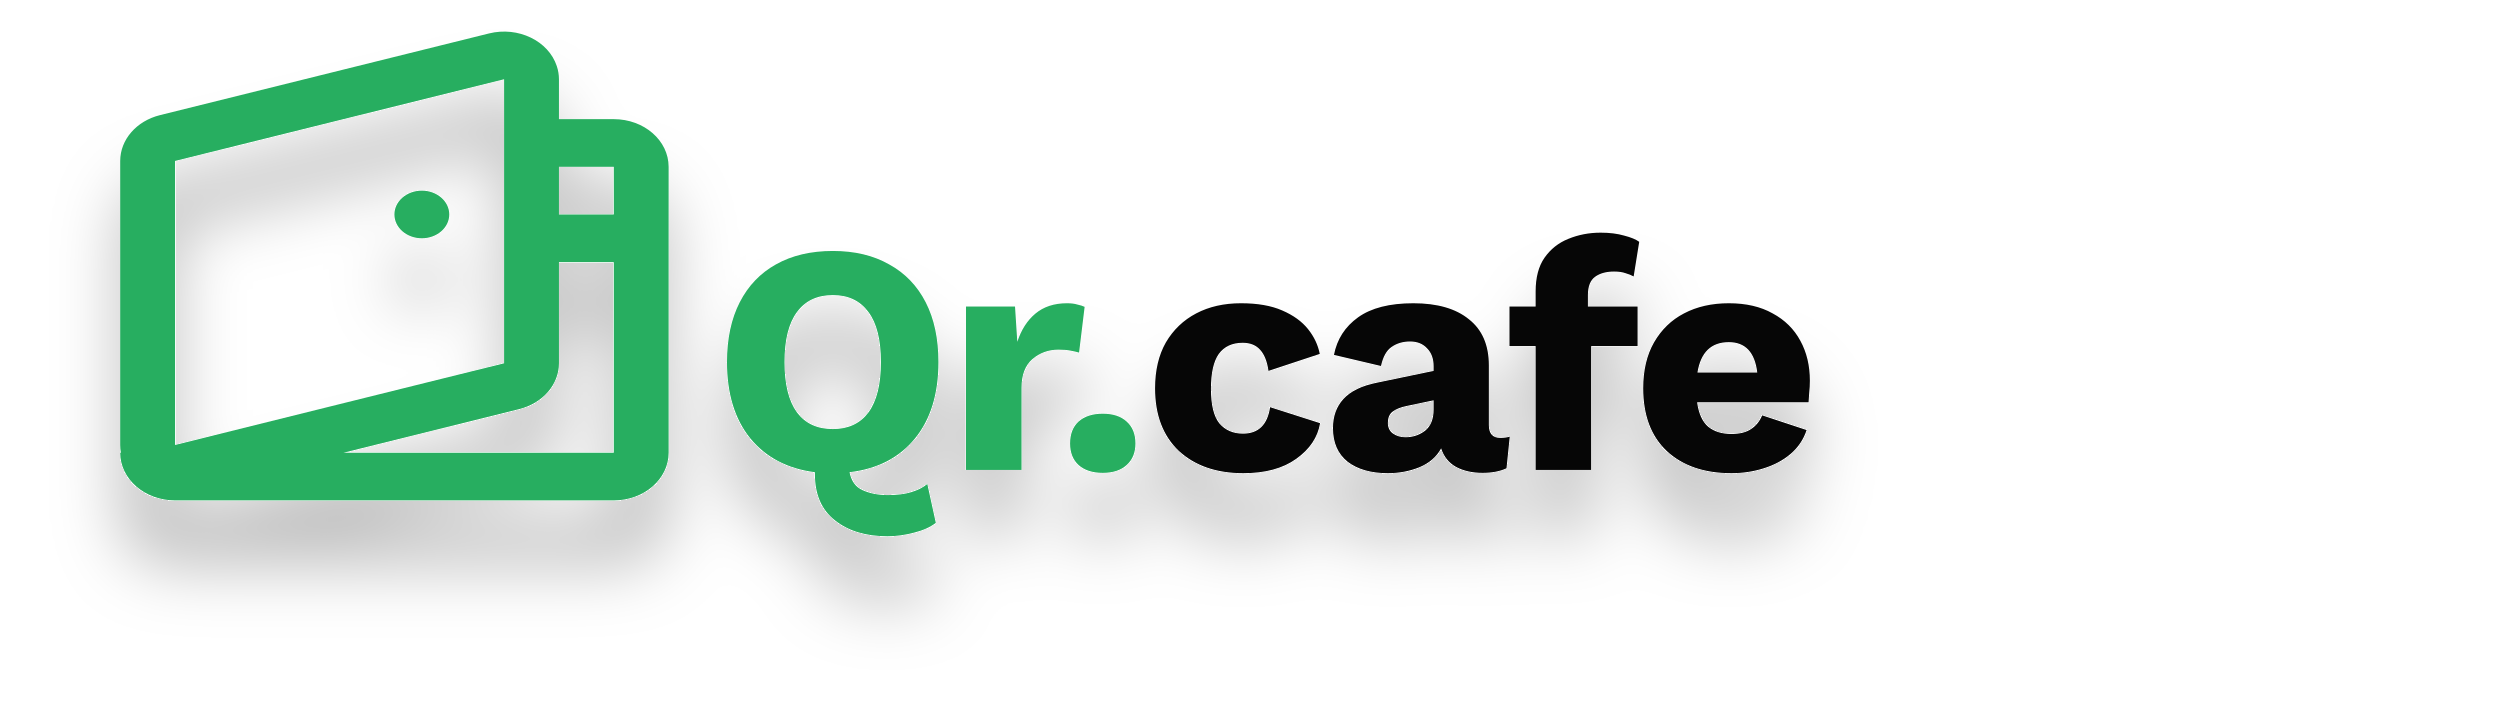
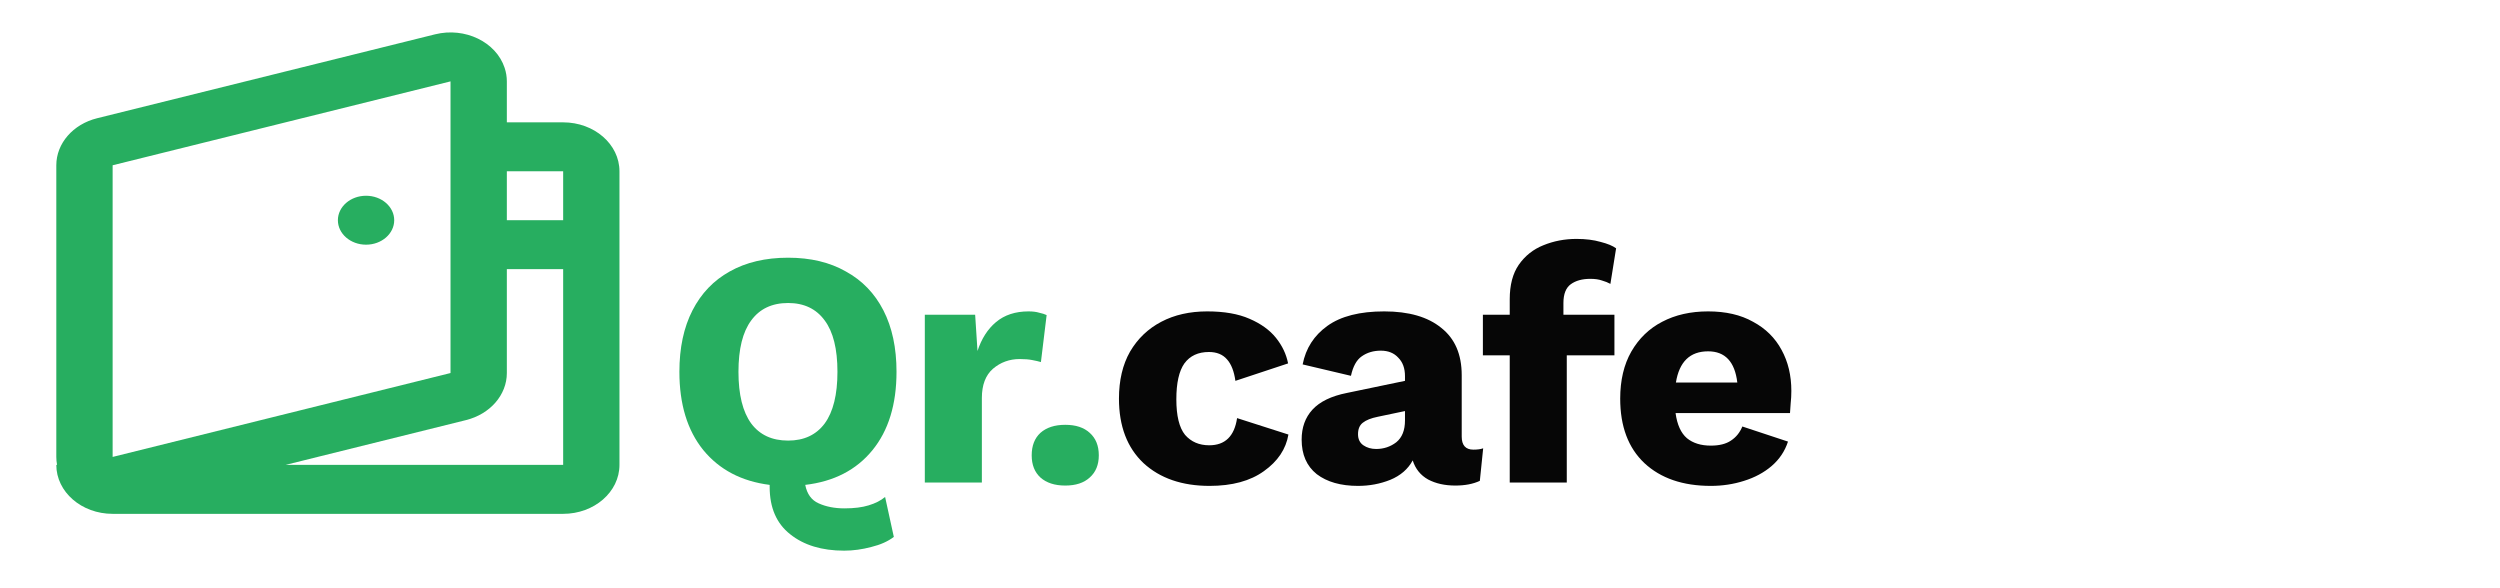
- <svg xmlns="http://www.w3.org/2000/svg" width="153" height="43" viewBox="0 0 153 43" fill="none">
-   <g filter="url(#filter0_d)">
-     <path d="M54.312 32.819C52.979 32.819 51.906 32.492 51.092 31.839C50.279 31.199 49.872 30.259 49.872 29.019C49.872 28.979 49.872 28.939 49.872 28.899C48.192 28.686 46.872 27.992 45.912 26.819C44.965 25.645 44.492 24.092 44.492 22.159C44.492 20.732 44.752 19.512 45.272 18.499C45.792 17.485 46.532 16.712 47.492 16.179C48.465 15.632 49.626 15.359 50.972 15.359C52.306 15.359 53.452 15.632 54.412 16.179C55.386 16.712 56.132 17.485 56.652 18.499C57.172 19.512 57.432 20.732 57.432 22.159C57.432 24.105 56.952 25.666 55.992 26.839C55.032 28.012 53.699 28.699 51.992 28.899C52.099 29.445 52.365 29.812 52.792 29.999C53.232 30.199 53.745 30.299 54.332 30.299C54.906 30.299 55.386 30.239 55.772 30.119C56.172 29.999 56.499 29.832 56.752 29.619L57.272 31.999C56.925 32.266 56.479 32.465 55.932 32.599C55.386 32.745 54.846 32.819 54.312 32.819ZM50.972 18.059C50.012 18.059 49.279 18.405 48.772 19.099C48.266 19.779 48.012 20.799 48.012 22.159C48.012 23.519 48.266 24.546 48.772 25.239C49.279 25.919 50.012 26.259 50.972 26.259C51.919 26.259 52.645 25.919 53.152 25.239C53.659 24.546 53.912 23.519 53.912 22.159C53.912 20.799 53.659 19.779 53.152 19.099C52.645 18.405 51.919 18.059 50.972 18.059ZM59.119 28.759V18.759H62.119L62.259 20.919C62.499 20.186 62.866 19.612 63.359 19.199C63.866 18.772 64.513 18.559 65.299 18.559C65.552 18.559 65.766 18.585 65.939 18.639C66.126 18.679 66.272 18.726 66.379 18.779L66.039 21.579C65.906 21.539 65.733 21.499 65.519 21.459C65.319 21.419 65.073 21.399 64.779 21.399C64.166 21.399 63.633 21.592 63.179 21.979C62.739 22.366 62.519 22.945 62.519 23.719V28.759H59.119ZM67.489 25.319C68.116 25.319 68.602 25.479 68.949 25.799C69.309 26.119 69.489 26.566 69.489 27.139C69.489 27.699 69.309 28.139 68.949 28.459C68.602 28.779 68.116 28.939 67.489 28.939C66.862 28.939 66.369 28.779 66.009 28.459C65.662 28.139 65.489 27.699 65.489 27.139C65.489 26.566 65.662 26.119 66.009 25.799C66.369 25.479 66.862 25.319 67.489 25.319Z" fill="#27AE60" />
-     <path d="M75.95 18.559C76.963 18.559 77.803 18.706 78.47 18.999C79.15 19.292 79.677 19.672 80.05 20.139C80.423 20.605 80.663 21.112 80.77 21.659L77.63 22.699C77.55 22.125 77.383 21.699 77.13 21.419C76.876 21.125 76.516 20.979 76.05 20.979C75.41 20.979 74.923 21.206 74.59 21.659C74.27 22.112 74.11 22.826 74.11 23.799C74.11 24.785 74.283 25.492 74.63 25.919C74.99 26.332 75.47 26.539 76.07 26.539C77.016 26.539 77.57 25.999 77.73 24.919L80.79 25.899C80.643 26.765 80.156 27.492 79.33 28.079C78.516 28.666 77.436 28.959 76.09 28.959C74.45 28.959 73.136 28.506 72.15 27.599C71.177 26.679 70.69 25.399 70.69 23.759C70.69 22.666 70.91 21.732 71.35 20.959C71.803 20.186 72.423 19.592 73.21 19.179C73.996 18.765 74.91 18.559 75.95 18.559ZM87.737 22.419C87.737 21.952 87.604 21.585 87.338 21.319C87.084 21.039 86.737 20.899 86.297 20.899C85.858 20.899 85.478 21.012 85.157 21.239C84.851 21.452 84.638 21.839 84.517 22.399L81.638 21.719C81.824 20.759 82.317 19.992 83.118 19.419C83.918 18.846 85.044 18.559 86.498 18.559C87.964 18.559 89.097 18.886 89.897 19.539C90.711 20.179 91.118 21.119 91.118 22.359V26.019C91.118 26.539 91.351 26.799 91.817 26.799C92.058 26.799 92.251 26.772 92.397 26.719L92.198 28.659C91.797 28.846 91.311 28.939 90.737 28.939C90.111 28.939 89.571 28.819 89.118 28.579C88.664 28.326 88.358 27.945 88.198 27.439C87.918 27.959 87.471 28.346 86.858 28.599C86.257 28.839 85.618 28.959 84.938 28.959C83.911 28.959 83.091 28.726 82.478 28.259C81.877 27.779 81.578 27.092 81.578 26.199C81.578 25.479 81.791 24.886 82.218 24.419C82.657 23.939 83.344 23.605 84.278 23.419L87.737 22.699V22.419ZM84.938 25.879C84.938 26.172 85.044 26.392 85.257 26.539C85.471 26.686 85.724 26.759 86.017 26.759C86.471 26.759 86.871 26.625 87.218 26.359C87.564 26.079 87.737 25.645 87.737 25.059V24.499L86.118 24.839C85.718 24.919 85.418 25.039 85.218 25.199C85.031 25.346 84.938 25.572 84.938 25.879ZM100.22 18.759V21.179H97.38V28.759H93.98V21.179H92.38V18.759H93.98V17.839C93.98 16.985 94.16 16.299 94.52 15.779C94.894 15.245 95.38 14.859 95.98 14.619C96.594 14.366 97.254 14.239 97.96 14.239C98.507 14.239 98.987 14.299 99.4 14.419C99.814 14.525 100.12 14.652 100.32 14.799L99.98 16.919C99.834 16.839 99.667 16.772 99.48 16.719C99.294 16.652 99.06 16.619 98.78 16.619C98.3 16.619 97.914 16.726 97.62 16.939C97.327 17.152 97.18 17.526 97.18 18.059V18.759H100.22ZM105.964 28.959C104.297 28.959 102.977 28.506 102.004 27.599C101.044 26.692 100.564 25.412 100.564 23.759C100.564 22.666 100.784 21.732 101.224 20.959C101.677 20.172 102.291 19.579 103.064 19.179C103.851 18.765 104.764 18.559 105.804 18.559C106.857 18.559 107.751 18.765 108.484 19.179C109.231 19.579 109.797 20.139 110.184 20.859C110.571 21.566 110.764 22.379 110.764 23.299C110.764 23.552 110.751 23.799 110.724 24.039C110.711 24.265 110.697 24.459 110.684 24.619H103.864C103.957 25.312 104.184 25.812 104.544 26.119C104.904 26.412 105.377 26.559 105.964 26.559C106.471 26.559 106.871 26.459 107.164 26.259C107.471 26.059 107.697 25.779 107.844 25.419L110.564 26.319C110.377 26.892 110.051 27.379 109.584 27.779C109.131 28.166 108.584 28.459 107.944 28.659C107.317 28.859 106.657 28.959 105.964 28.959ZM105.804 20.939C104.724 20.939 104.084 21.559 103.884 22.799H107.544C107.397 21.559 106.817 20.939 105.804 20.939Z" fill="#060606" />
-     <path fill-rule="evenodd" clip-rule="evenodd" d="M29.929 2.046C31.712 1.603 33.569 2.5 34.078 4.049C34.164 4.309 34.208 4.579 34.208 4.85V7.292H37.564C39.418 7.292 40.92 8.598 40.92 10.208V27.708C40.92 29.319 39.418 30.625 37.564 30.625H10.713C8.859 30.625 7.356 29.319 7.356 27.708H7.401C7.371 27.552 7.356 27.393 7.356 27.233V9.85C7.356 8.548 8.35 7.403 9.791 7.046L29.929 2.046ZM21.017 27.708H37.564V16.042H34.208V13.125H37.564V10.208H34.208V22.233C34.208 23.536 33.214 24.68 31.773 25.038L21.017 27.708ZM10.713 9.85V27.233L30.851 22.233V4.85L10.713 9.85ZM27.495 13.125C27.495 13.93 26.744 14.583 25.817 14.583C24.89 14.583 24.138 13.93 24.138 13.125C24.138 12.32 24.89 11.667 25.817 11.667C26.744 11.667 27.495 12.32 27.495 13.125Z" fill="#27AE60" />
-   </g>
-   <defs>
-     <filter id="filter0_d" x="0" y="0" width="156.592" height="43" filterUnits="userSpaceOnUse" color-interpolation-filters="sRGB">
-       <feFlood flood-opacity="0" result="BackgroundImageFix" />
-       <feColorMatrix in="SourceAlpha" type="matrix" values="0 0 0 0 0 0 0 0 0 0 0 0 0 0 0 0 0 0 127 0" result="hardAlpha" />
-       <feOffset dy="4" />
-       <feGaussianBlur stdDeviation="2" />
-       <feComposite in2="hardAlpha" operator="out" />
-       <feColorMatrix type="matrix" values="0 0 0 0 0 0 0 0 0 0 0 0 0 0 0 0 0 0 0.25 0" />
-       <feBlend mode="normal" in2="BackgroundImageFix" result="effect1_dropShadow" />
-       <feBlend mode="normal" in="SourceGraphic" in2="effect1_dropShadow" result="shape" />
-     </filter>
-   </defs>
+ <svg xmlns="http://www.w3.org/2000/svg" width="149" height="35" viewBox="0 0 149 35" fill="none">
+   <path d="M50.312 32.819C48.979 32.819 47.906 32.492 47.092 31.839C46.279 31.199 45.872 30.259 45.872 29.019C45.872 28.979 45.872 28.939 45.872 28.899C44.192 28.686 42.872 27.992 41.912 26.819C40.965 25.645 40.492 24.092 40.492 22.159C40.492 20.732 40.752 19.512 41.272 18.499C41.792 17.485 42.532 16.712 43.492 16.179C44.465 15.632 45.626 15.359 46.972 15.359C48.306 15.359 49.452 15.632 50.412 16.179C51.386 16.712 52.132 17.485 52.652 18.499C53.172 19.512 53.432 20.732 53.432 22.159C53.432 24.105 52.952 25.666 51.992 26.839C51.032 28.012 49.699 28.699 47.992 28.899C48.099 29.445 48.365 29.812 48.792 29.999C49.232 30.199 49.745 30.299 50.332 30.299C50.906 30.299 51.386 30.239 51.772 30.119C52.172 29.999 52.499 29.832 52.752 29.619L53.272 31.999C52.925 32.266 52.479 32.465 51.932 32.599C51.386 32.745 50.846 32.819 50.312 32.819ZM46.972 18.059C46.012 18.059 45.279 18.405 44.772 19.099C44.266 19.779 44.012 20.799 44.012 22.159C44.012 23.519 44.266 24.546 44.772 25.239C45.279 25.919 46.012 26.259 46.972 26.259C47.919 26.259 48.645 25.919 49.152 25.239C49.659 24.546 49.912 23.519 49.912 22.159C49.912 20.799 49.659 19.779 49.152 19.099C48.645 18.405 47.919 18.059 46.972 18.059ZM55.119 28.759V18.759H58.119L58.259 20.919C58.499 20.186 58.866 19.612 59.359 19.199C59.866 18.772 60.513 18.559 61.299 18.559C61.553 18.559 61.766 18.585 61.939 18.639C62.126 18.679 62.273 18.726 62.379 18.779L62.039 21.579C61.906 21.539 61.733 21.499 61.519 21.459C61.319 21.419 61.072 21.399 60.779 21.399C60.166 21.399 59.633 21.592 59.179 21.979C58.739 22.366 58.519 22.945 58.519 23.719V28.759H55.119ZM63.489 25.319C64.116 25.319 64.602 25.479 64.949 25.799C65.309 26.119 65.489 26.566 65.489 27.139C65.489 27.699 65.309 28.139 64.949 28.459C64.602 28.779 64.116 28.939 63.489 28.939C62.862 28.939 62.369 28.779 62.009 28.459C61.662 28.139 61.489 27.699 61.489 27.139C61.489 26.566 61.662 26.119 62.009 25.799C62.369 25.479 62.862 25.319 63.489 25.319Z" fill="#27AE60" />
+   <path d="M71.95 18.559C72.963 18.559 73.803 18.706 74.47 18.999C75.15 19.292 75.677 19.672 76.05 20.139C76.423 20.605 76.663 21.112 76.77 21.659L73.63 22.699C73.55 22.125 73.383 21.699 73.13 21.419C72.876 21.125 72.516 20.979 72.05 20.979C71.41 20.979 70.923 21.206 70.59 21.659C70.27 22.112 70.11 22.826 70.11 23.799C70.11 24.785 70.283 25.492 70.63 25.919C70.99 26.332 71.47 26.539 72.07 26.539C73.016 26.539 73.57 25.999 73.73 24.919L76.79 25.899C76.643 26.765 76.156 27.492 75.33 28.079C74.516 28.666 73.436 28.959 72.09 28.959C70.45 28.959 69.136 28.506 68.15 27.599C67.177 26.679 66.69 25.399 66.69 23.759C66.69 22.666 66.91 21.732 67.35 20.959C67.803 20.186 68.423 19.592 69.21 19.179C69.996 18.765 70.91 18.559 71.95 18.559ZM83.737 22.419C83.737 21.952 83.604 21.585 83.338 21.319C83.084 21.039 82.737 20.899 82.297 20.899C81.858 20.899 81.478 21.012 81.157 21.239C80.851 21.452 80.638 21.839 80.517 22.399L77.638 21.719C77.824 20.759 78.317 19.992 79.118 19.419C79.918 18.846 81.044 18.559 82.498 18.559C83.964 18.559 85.097 18.886 85.897 19.539C86.711 20.179 87.118 21.119 87.118 22.359V26.019C87.118 26.539 87.351 26.799 87.817 26.799C88.058 26.799 88.251 26.772 88.397 26.719L88.198 28.659C87.797 28.846 87.311 28.939 86.737 28.939C86.111 28.939 85.571 28.819 85.118 28.579C84.664 28.326 84.358 27.945 84.198 27.439C83.918 27.959 83.471 28.346 82.858 28.599C82.257 28.839 81.618 28.959 80.938 28.959C79.911 28.959 79.091 28.726 78.478 28.259C77.877 27.779 77.578 27.092 77.578 26.199C77.578 25.479 77.791 24.886 78.218 24.419C78.657 23.939 79.344 23.605 80.278 23.419L83.737 22.699V22.419ZM80.938 25.879C80.938 26.172 81.044 26.392 81.257 26.539C81.471 26.686 81.724 26.759 82.017 26.759C82.471 26.759 82.871 26.625 83.218 26.359C83.564 26.079 83.737 25.645 83.737 25.059V24.499L82.118 24.839C81.718 24.919 81.418 25.039 81.218 25.199C81.031 25.346 80.938 25.572 80.938 25.879ZM96.22 18.759V21.179H93.38V28.759H89.98V21.179H88.38V18.759H89.98V17.839C89.98 16.985 90.16 16.299 90.52 15.779C90.894 15.245 91.38 14.859 91.98 14.619C92.594 14.366 93.254 14.239 93.96 14.239C94.507 14.239 94.987 14.299 95.4 14.419C95.814 14.525 96.12 14.652 96.32 14.799L95.98 16.919C95.834 16.839 95.667 16.772 95.48 16.719C95.294 16.652 95.06 16.619 94.78 16.619C94.3 16.619 93.914 16.726 93.62 16.939C93.327 17.152 93.18 17.526 93.18 18.059V18.759H96.22ZM101.964 28.959C100.297 28.959 98.977 28.506 98.004 27.599C97.044 26.692 96.564 25.412 96.564 23.759C96.564 22.666 96.784 21.732 97.224 20.959C97.677 20.172 98.291 19.579 99.064 19.179C99.851 18.765 100.764 18.559 101.804 18.559C102.857 18.559 103.751 18.765 104.484 19.179C105.231 19.579 105.797 20.139 106.184 20.859C106.571 21.566 106.764 22.379 106.764 23.299C106.764 23.552 106.751 23.799 106.724 24.039C106.711 24.265 106.697 24.459 106.684 24.619H99.864C99.957 25.312 100.184 25.812 100.544 26.119C100.904 26.412 101.377 26.559 101.964 26.559C102.471 26.559 102.871 26.459 103.164 26.259C103.471 26.059 103.697 25.779 103.844 25.419L106.564 26.319C106.377 26.892 106.051 27.379 105.584 27.779C105.131 28.166 104.584 28.459 103.944 28.659C103.317 28.859 102.657 28.959 101.964 28.959ZM101.804 20.939C100.724 20.939 100.084 21.559 99.884 22.799H103.544C103.397 21.559 102.817 20.939 101.804 20.939Z" fill="#060606" />
+   <path fill-rule="evenodd" clip-rule="evenodd" d="M25.929 2.046C27.712 1.603 29.569 2.5 30.078 4.049C30.164 4.309 30.208 4.579 30.208 4.85V7.292H33.564C35.418 7.292 36.92 8.598 36.92 10.208V27.708C36.92 29.319 35.418 30.625 33.564 30.625H6.713C4.859 30.625 3.356 29.319 3.356 27.708H3.401C3.371 27.552 3.356 27.393 3.356 27.233V9.85C3.356 8.548 4.35 7.403 5.791 7.046L25.929 2.046ZM17.017 27.708H33.564V16.042H30.208V13.125H33.564V10.208H30.208V22.233C30.208 23.536 29.214 24.68 27.773 25.038L17.017 27.708ZM6.713 9.85V27.233L26.851 22.233V4.85L6.713 9.85ZM23.495 13.125C23.495 13.93 22.744 14.583 21.817 14.583C20.89 14.583 20.138 13.93 20.138 13.125C20.138 12.32 20.89 11.667 21.817 11.667C22.744 11.667 23.495 12.32 23.495 13.125Z" fill="#27AE60" />
</svg>
